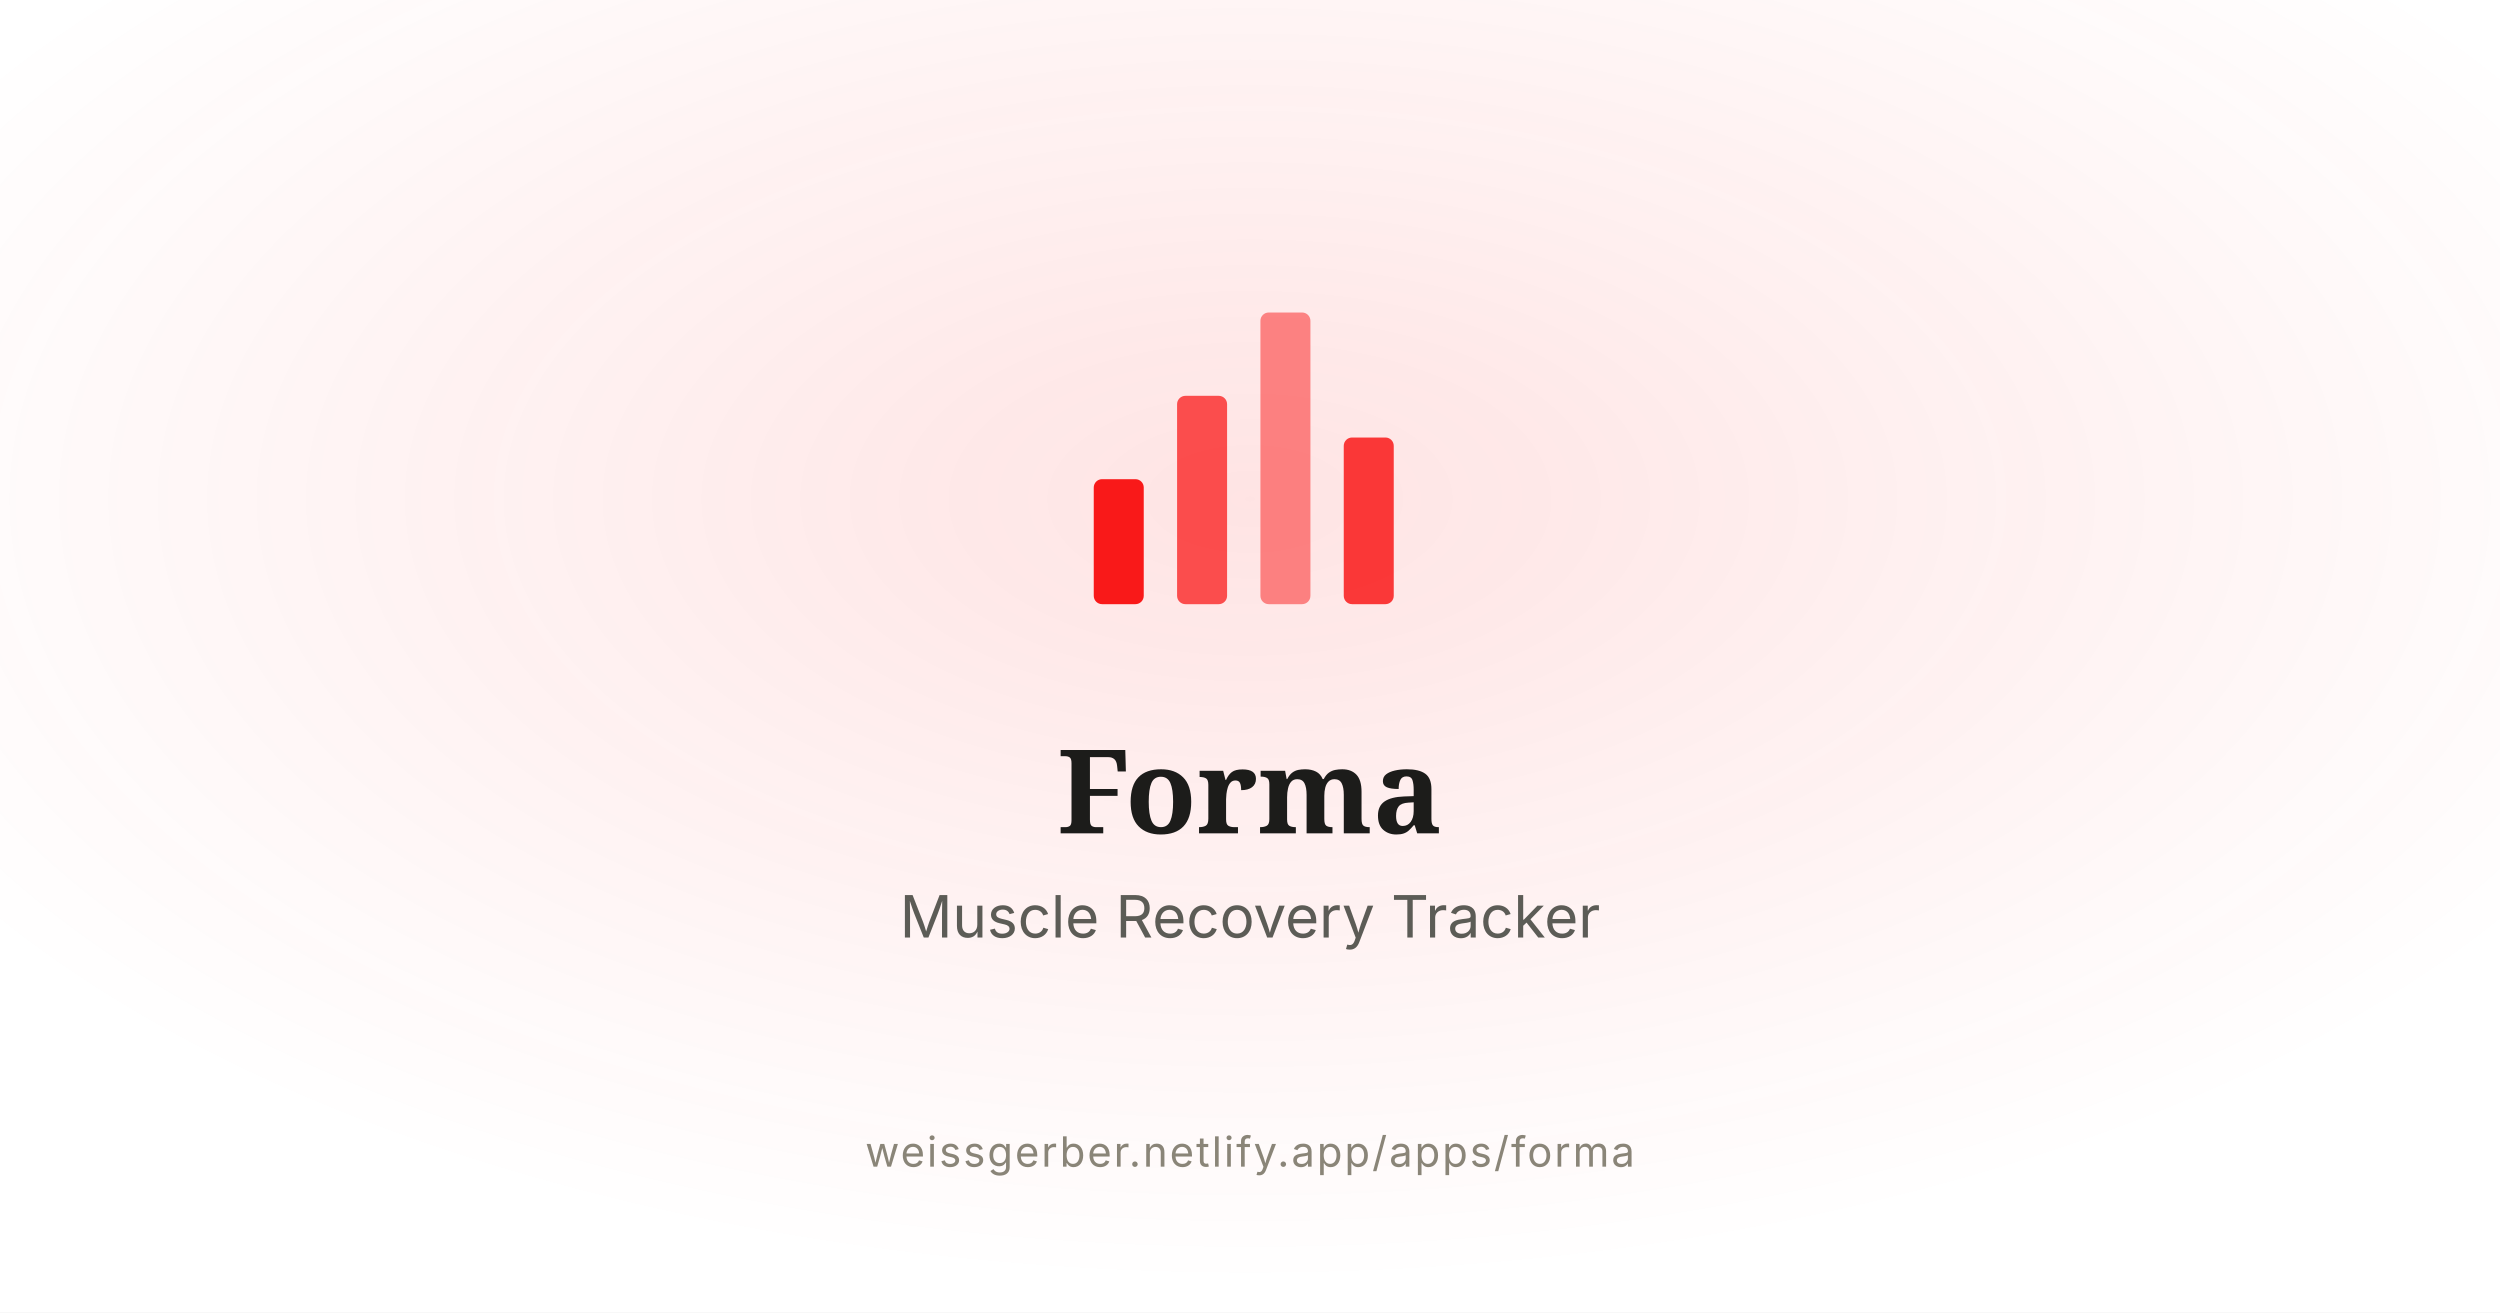
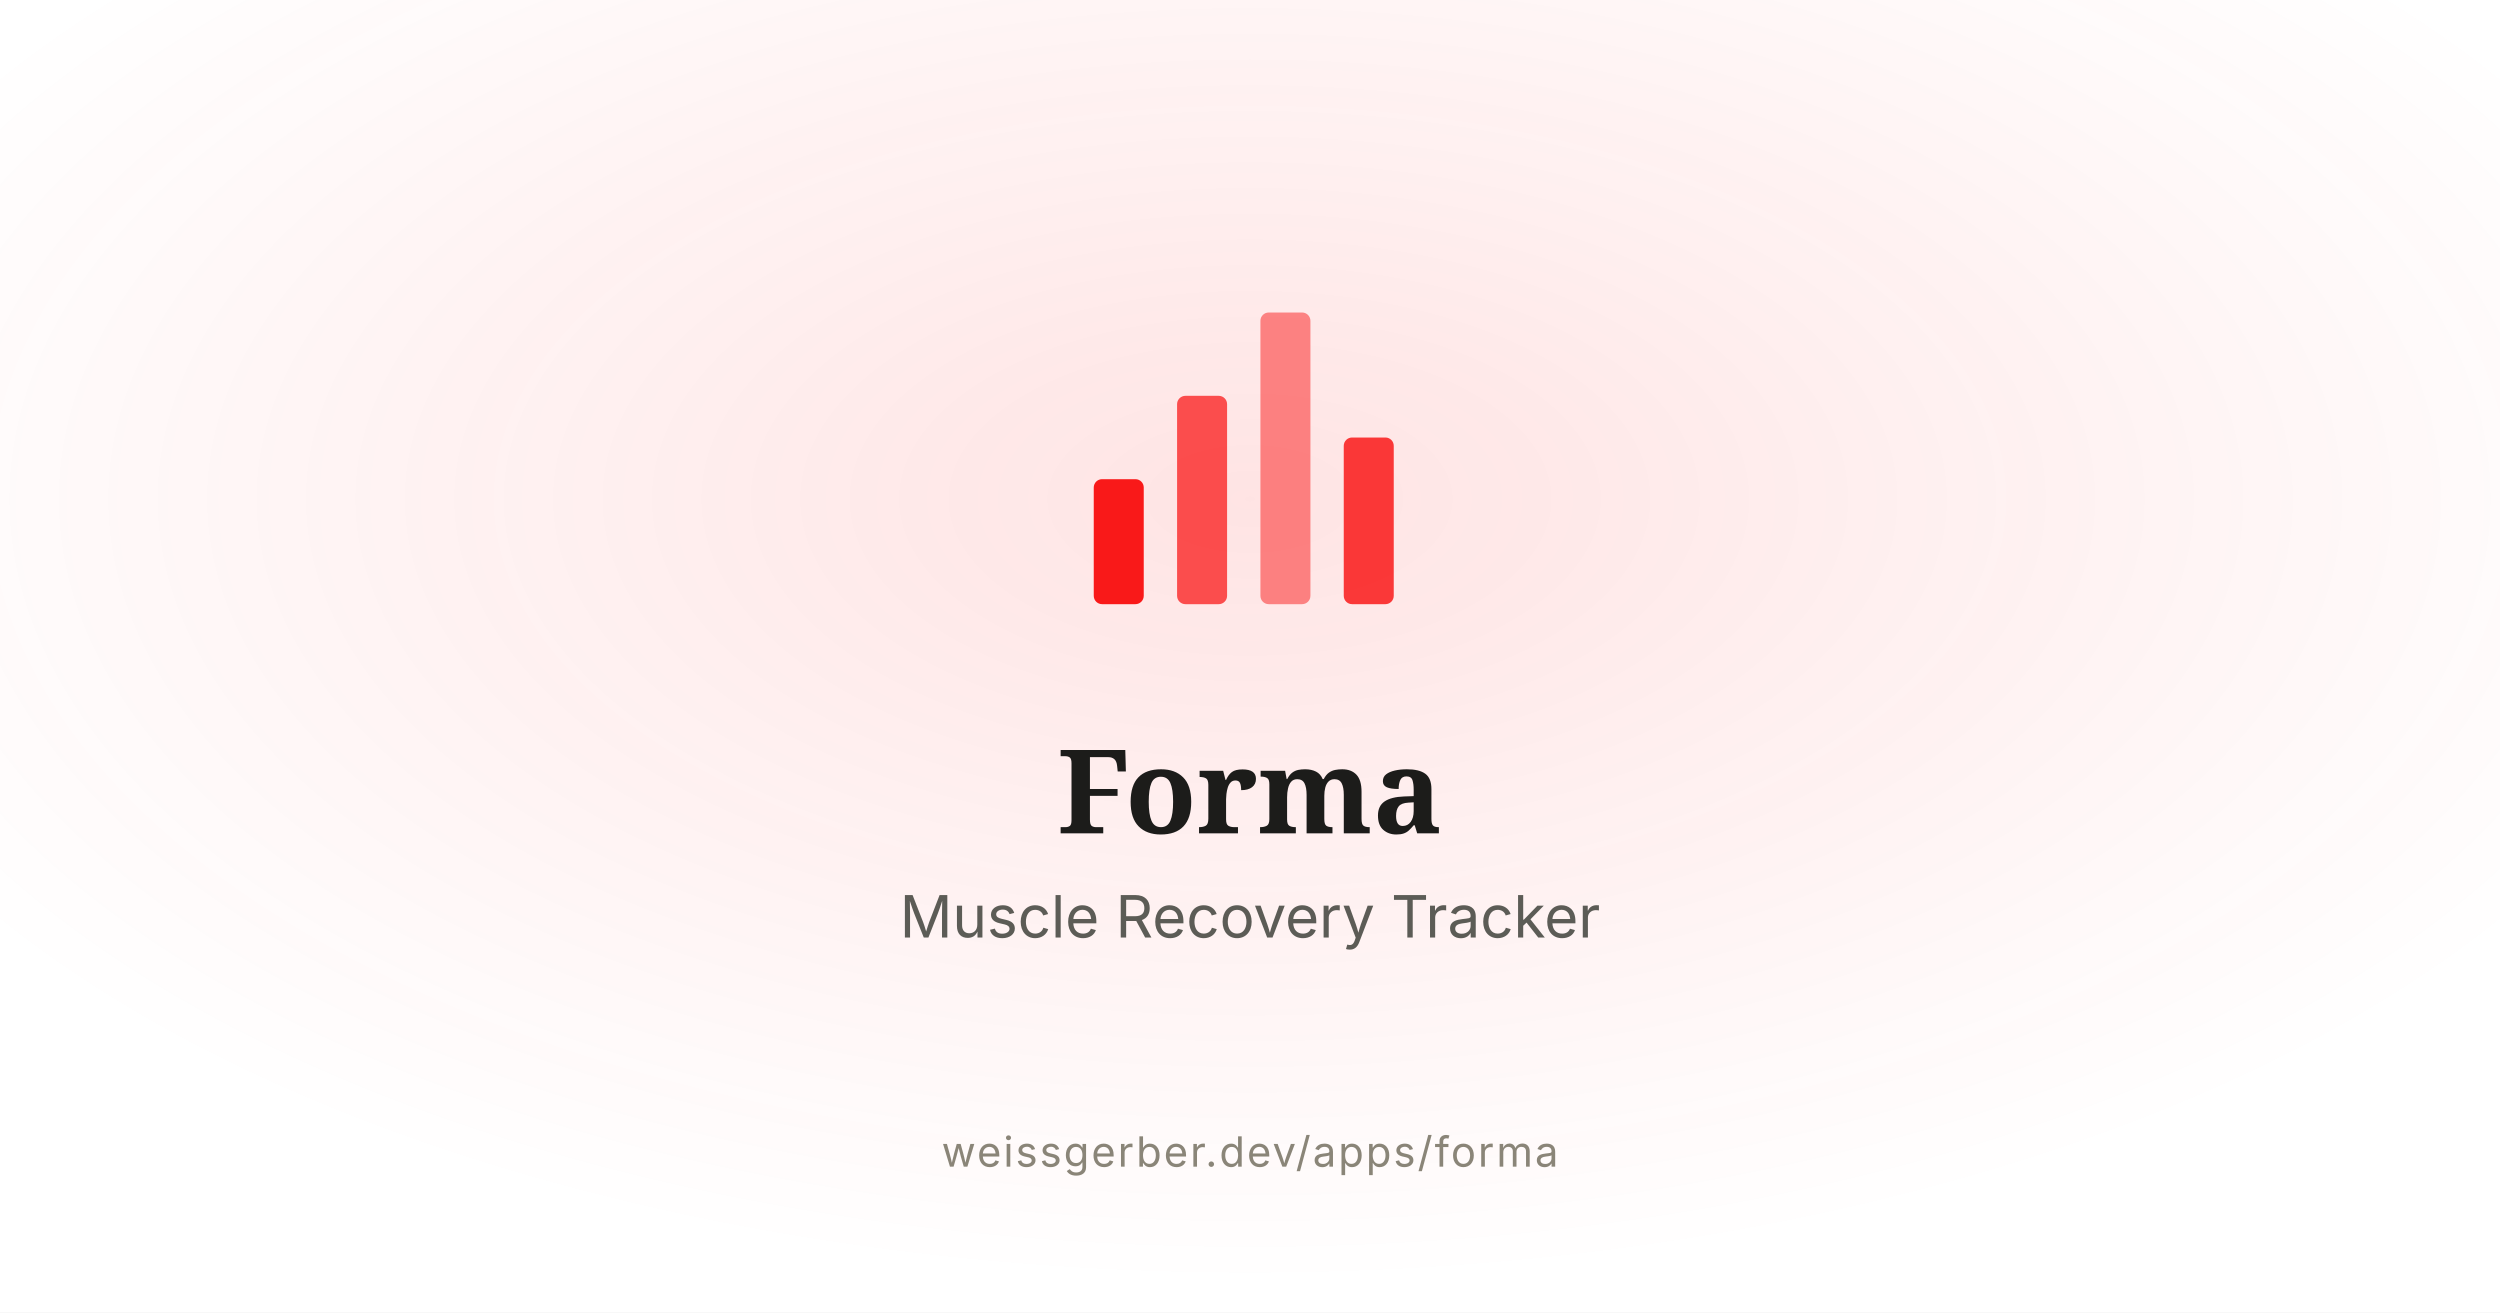
<svg xmlns="http://www.w3.org/2000/svg" width="1200" height="630" viewBox="0 0 1200 630">
  <defs>
    <radialGradient id="glow" cx="50%" cy="38%" r="60%">
      <stop offset="0%" stop-color="#F91919" stop-opacity="0.12" />
      <stop offset="100%" stop-color="#F91919" stop-opacity="0" />
    </radialGradient>
  </defs>
  <rect width="1200" height="630" fill="#FFFFFF" />
  <rect width="1200" height="630" fill="url(#glow)" />
  <rect x="525" y="230" width="24" height="60" rx="4" fill="#F91919" />
  <rect x="565" y="190" width="24" height="100" rx="4" fill="#F91919" opacity="0.75" />
  <rect x="605" y="150" width="24" height="140" rx="4" fill="#F91919" opacity="0.5" />
  <rect x="645" y="210" width="24" height="80" rx="4" fill="#F91919" opacity="0.85" />
  <text x="600" y="400" font-family="Georgia,serif" font-size="56" font-weight="700" fill="#1C1C1A" text-anchor="middle">Forma</text>
  <text x="600" y="450" font-family="-apple-system,sans-serif" font-size="28" fill="#5C5C56" text-anchor="middle">Muscle Recovery Tracker</text>
-   <text x="600" y="560" font-family="-apple-system,sans-serif" font-size="20" fill="#8A8578" text-anchor="middle" letter-spacing="1">weissgerber.netlify.app/apps/forma</text>
+   <text x="600" y="560" font-family="-apple-system,sans-serif" font-size="20" fill="#8A8578" text-anchor="middle" letter-spacing="1">weissgerber.dev/apps/forma</text>
</svg>
